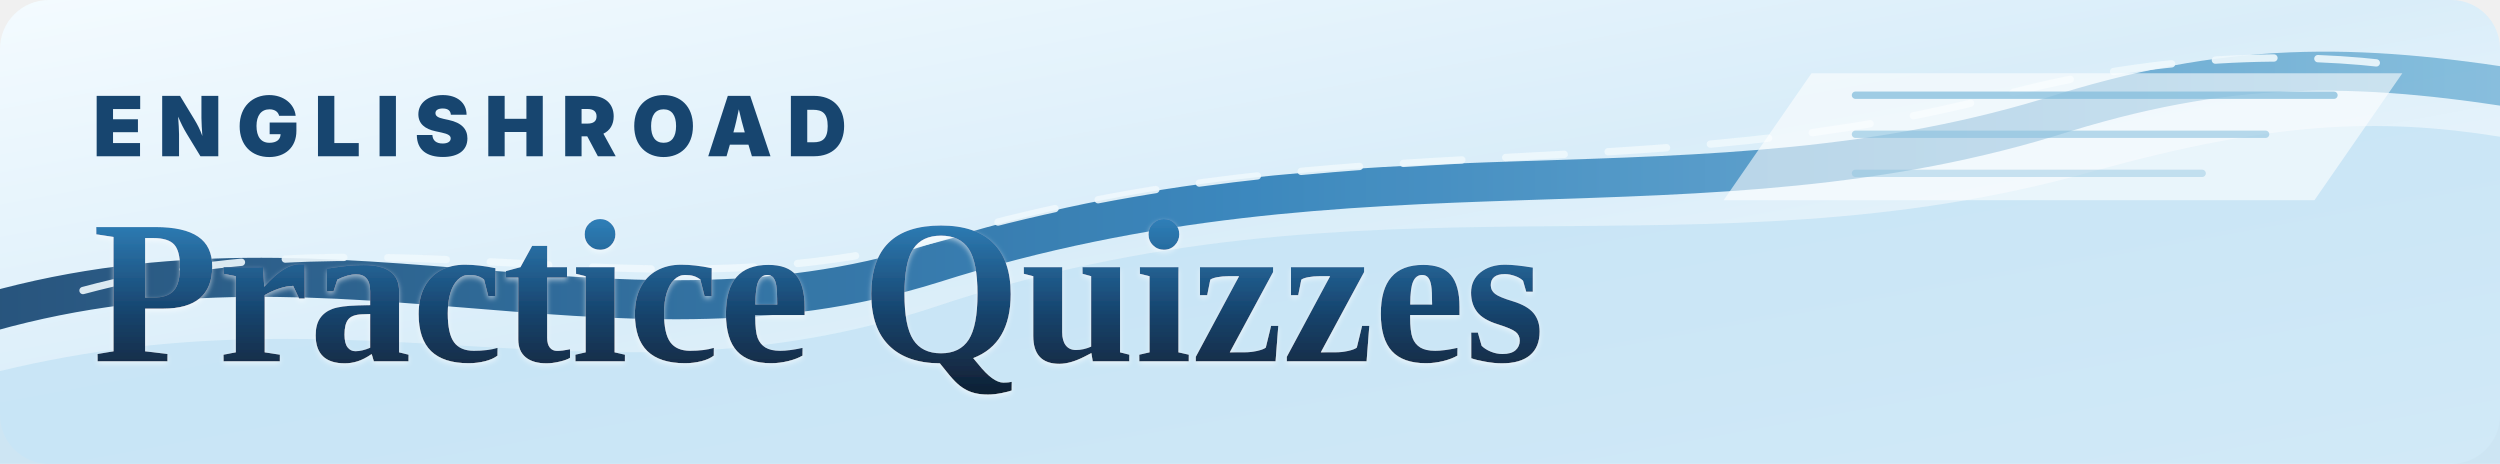
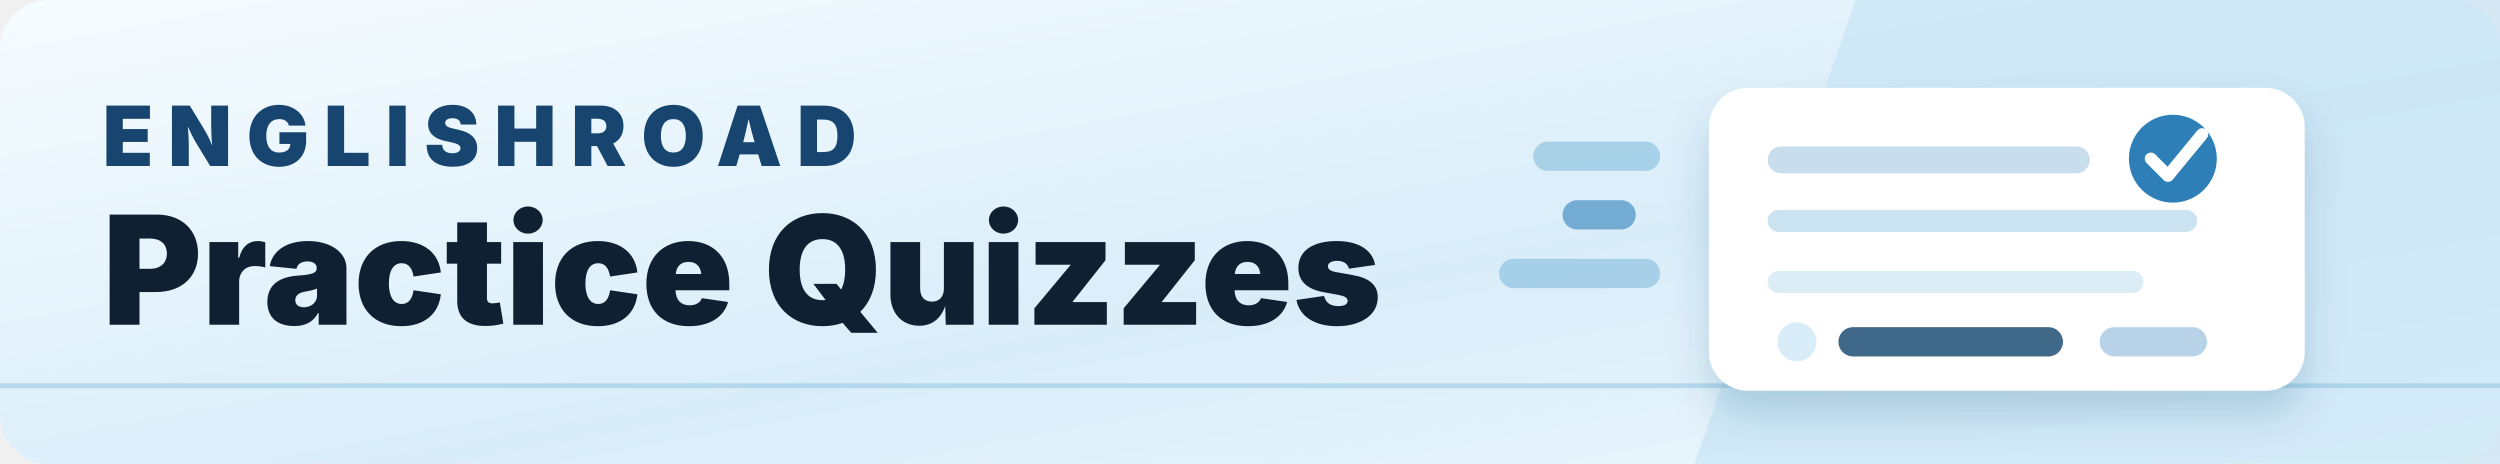
<svg xmlns="http://www.w3.org/2000/svg" viewBox="0 0 1024 190" role="img" aria-labelledby="title desc">
  <defs>
-     <linearGradient id="paper" x1="0" y1="0" x2="1" y2="1">
-       <stop offset="0" stop-color="#f4fbff" />
-       <stop offset="0.48" stop-color="#d9edf9" />
-       <stop offset="1" stop-color="#ffffff" />
+     <linearGradient id="bg" x1="0" y1="0" x2="1" y2="1">
+       <stop offset="0" stop-color="#f6fcff" />
+       <stop offset="0.58" stop-color="#d9edf9" />
+       <stop offset="1" stop-color="#eef8fd" />
    </linearGradient>
-     <linearGradient id="ink" x1="0" y1="0" x2="0" y2="1">
-       <stop offset="0" stop-color="#2f7fb8" />
-       <stop offset="0.52" stop-color="#17456f" />
-       <stop offset="1" stop-color="#102033" />
+     <linearGradient id="accent" x1="0" y1="0" x2="1" y2="0">
+       <stop offset="0" stop-color="#17456f" />
+       <stop offset="1" stop-color="#2f7fb8" />
    </linearGradient>
-     <linearGradient id="road" x1="0" y1="0" x2="1" y2="0">
-       <stop offset="0" stop-color="#17456f" />
-       <stop offset="0.5" stop-color="#2f7fb8" />
-       <stop offset="1" stop-color="#84bddc" />
-     </linearGradient>
-     <filter id="titleShadow" x="-8%" y="-14%" width="116%" height="138%">
-       <feDropShadow dx="0" dy="6" stdDeviation="3" flood-color="#0b2a45" flood-opacity="0.28" />
-       <feDropShadow dx="0" dy="1" stdDeviation="1" flood-color="#ffffff" flood-opacity="0.55" />
+     <filter id="cardShadow" x="-20%" y="-20%" width="140%" height="150%">
+       <feDropShadow dx="0" dy="10" stdDeviation="8" flood-color="#17456f" flood-opacity="0.18" />
    </filter>
  </defs>
-   <rect width="1024" height="190" rx="20" fill="url(#paper)" />
-   <path d="M0 152 C148 116 248 170 382 126 C560 66 696 116 858 70 C930 50 974 48 1024 56 L1024 190 L0 190 Z" fill="#c2e2f4" opacity="0.76" />
-   <path d="M-18 132 C130 84 248 150 382 108 C558 52 696 94 846 46 C918 24 970 26 1042 38" fill="none" stroke="url(#road)" stroke-width="16" stroke-linecap="round" opacity="0.92" />
-   <path d="M34 119 C164 84 262 132 390 96 C552 50 676 78 824 38 C894 20 954 22 990 28" fill="none" stroke="#eef8fd" stroke-width="3" stroke-linecap="round" stroke-dasharray="24 18" opacity="0.9" />
-   <path d="M742 30 L984 30 L948 82 L706 82 Z" fill="#ffffff" opacity="0.58" />
-   <path d="M760 39 L956 39" stroke="#84bddc" stroke-width="3" stroke-linecap="round" opacity="0.75" />
-   <path d="M760 55 L928 55" stroke="#84bddc" stroke-width="3" stroke-linecap="round" opacity="0.55" />
-   <path d="M760 71 L902 71" stroke="#84bddc" stroke-width="3" stroke-linecap="round" opacity="0.4" />
-   <text x="38" y="64" fill="#17456f" font-family="Inter, Arial, sans-serif" font-size="34" font-weight="900" letter-spacing="6">ENGLISHROAD</text>
-   <text x="38" y="148" fill="url(#ink)" filter="url(#titleShadow)" font-family="Georgia, 'Times New Roman', serif" font-size="84" font-weight="700">Practice Quizzes</text>
+   <rect width="1024" height="190" rx="20" fill="url(#bg)" />
+   <path d="M760 0H1024V190H694L760 0Z" fill="#c2e2f4" opacity="0.58" />
+   <path d="M0 158H1024" stroke="#84bddc" stroke-width="2" opacity="0.45" />
+   <path d="M42 154H492" stroke="url(#accent)" stroke-width="8" stroke-linecap="round" />
+   <text x="42" y="68" fill="#17456f" font-family="Inter, Arial, sans-serif" font-size="34" font-weight="900" letter-spacing="6">ENGLISHROAD</text>
+   <text x="42" y="133" fill="#102033" font-family="Inter, Arial, sans-serif" font-size="62" font-weight="900" letter-spacing="0">Practice Quizzes</text>
+   <g filter="url(#cardShadow)">
+     <rect x="700" y="36" width="244" height="124" rx="16" fill="#ffffff" />
+     <rect x="724" y="60" width="132" height="11" rx="5.5" fill="#2f7fb8" opacity="0.26" />
+     <rect x="724" y="86" width="176" height="9" rx="4.5" fill="#84bddc" opacity="0.42" />
+     <rect x="724" y="111" width="154" height="9" rx="4.5" fill="#84bddc" opacity="0.28" />
+     <circle cx="890" cy="65" r="18" fill="#2f7fb8" />
+     <path d="M881 65l7 7 14-17" fill="none" stroke="#ffffff" stroke-width="5" stroke-linecap="round" stroke-linejoin="round" />
+     <g transform="translate(728 132)">
+       <circle cx="8" cy="8" r="8" fill="#d9edf9" />
+       <rect x="25" y="2" width="92" height="12" rx="6" fill="#17456f" opacity="0.82" />
+       <rect x="132" y="2" width="44" height="12" rx="6" fill="#2f7fb8" opacity="0.34" />
+     </g>
+   </g>
+   <g opacity="0.6">
+     <rect x="628" y="58" width="52" height="12" rx="6" fill="#84bddc" />
+     <rect x="640" y="82" width="30" height="12" rx="6" fill="#2f7fb8" />
+     <rect x="614" y="106" width="66" height="12" rx="6" fill="#84bddc" />
+   </g>
</svg>
